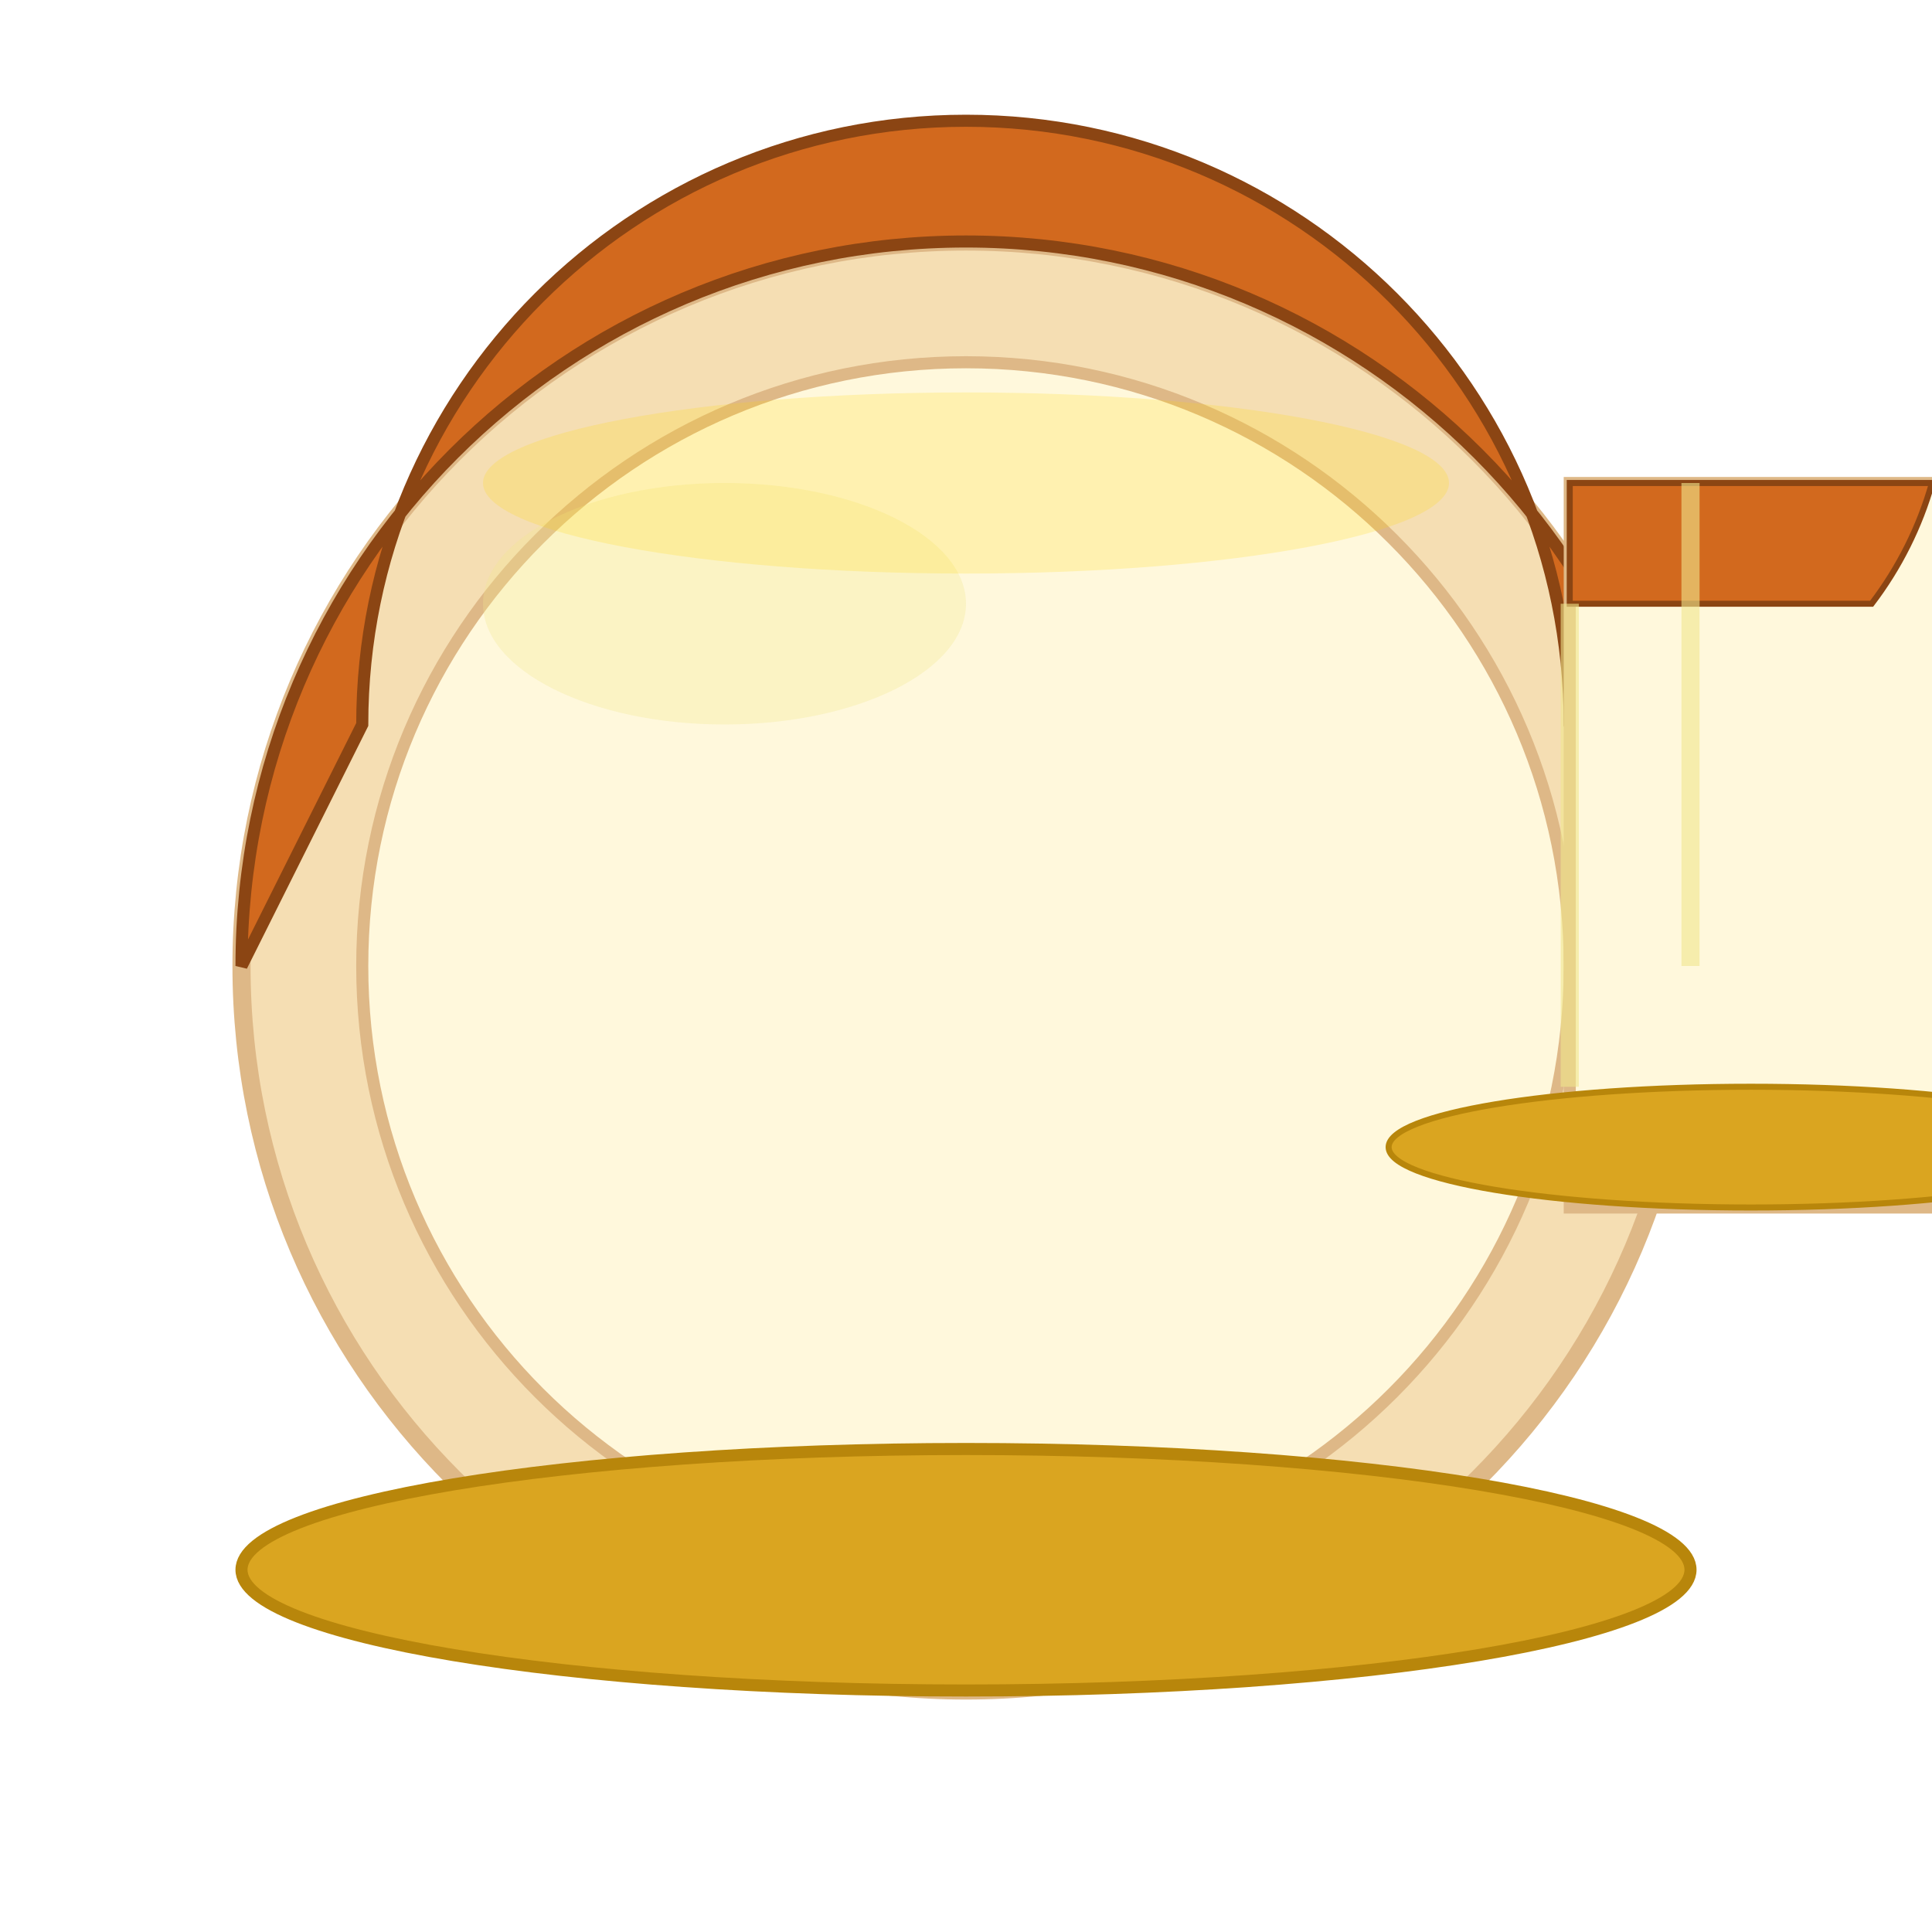
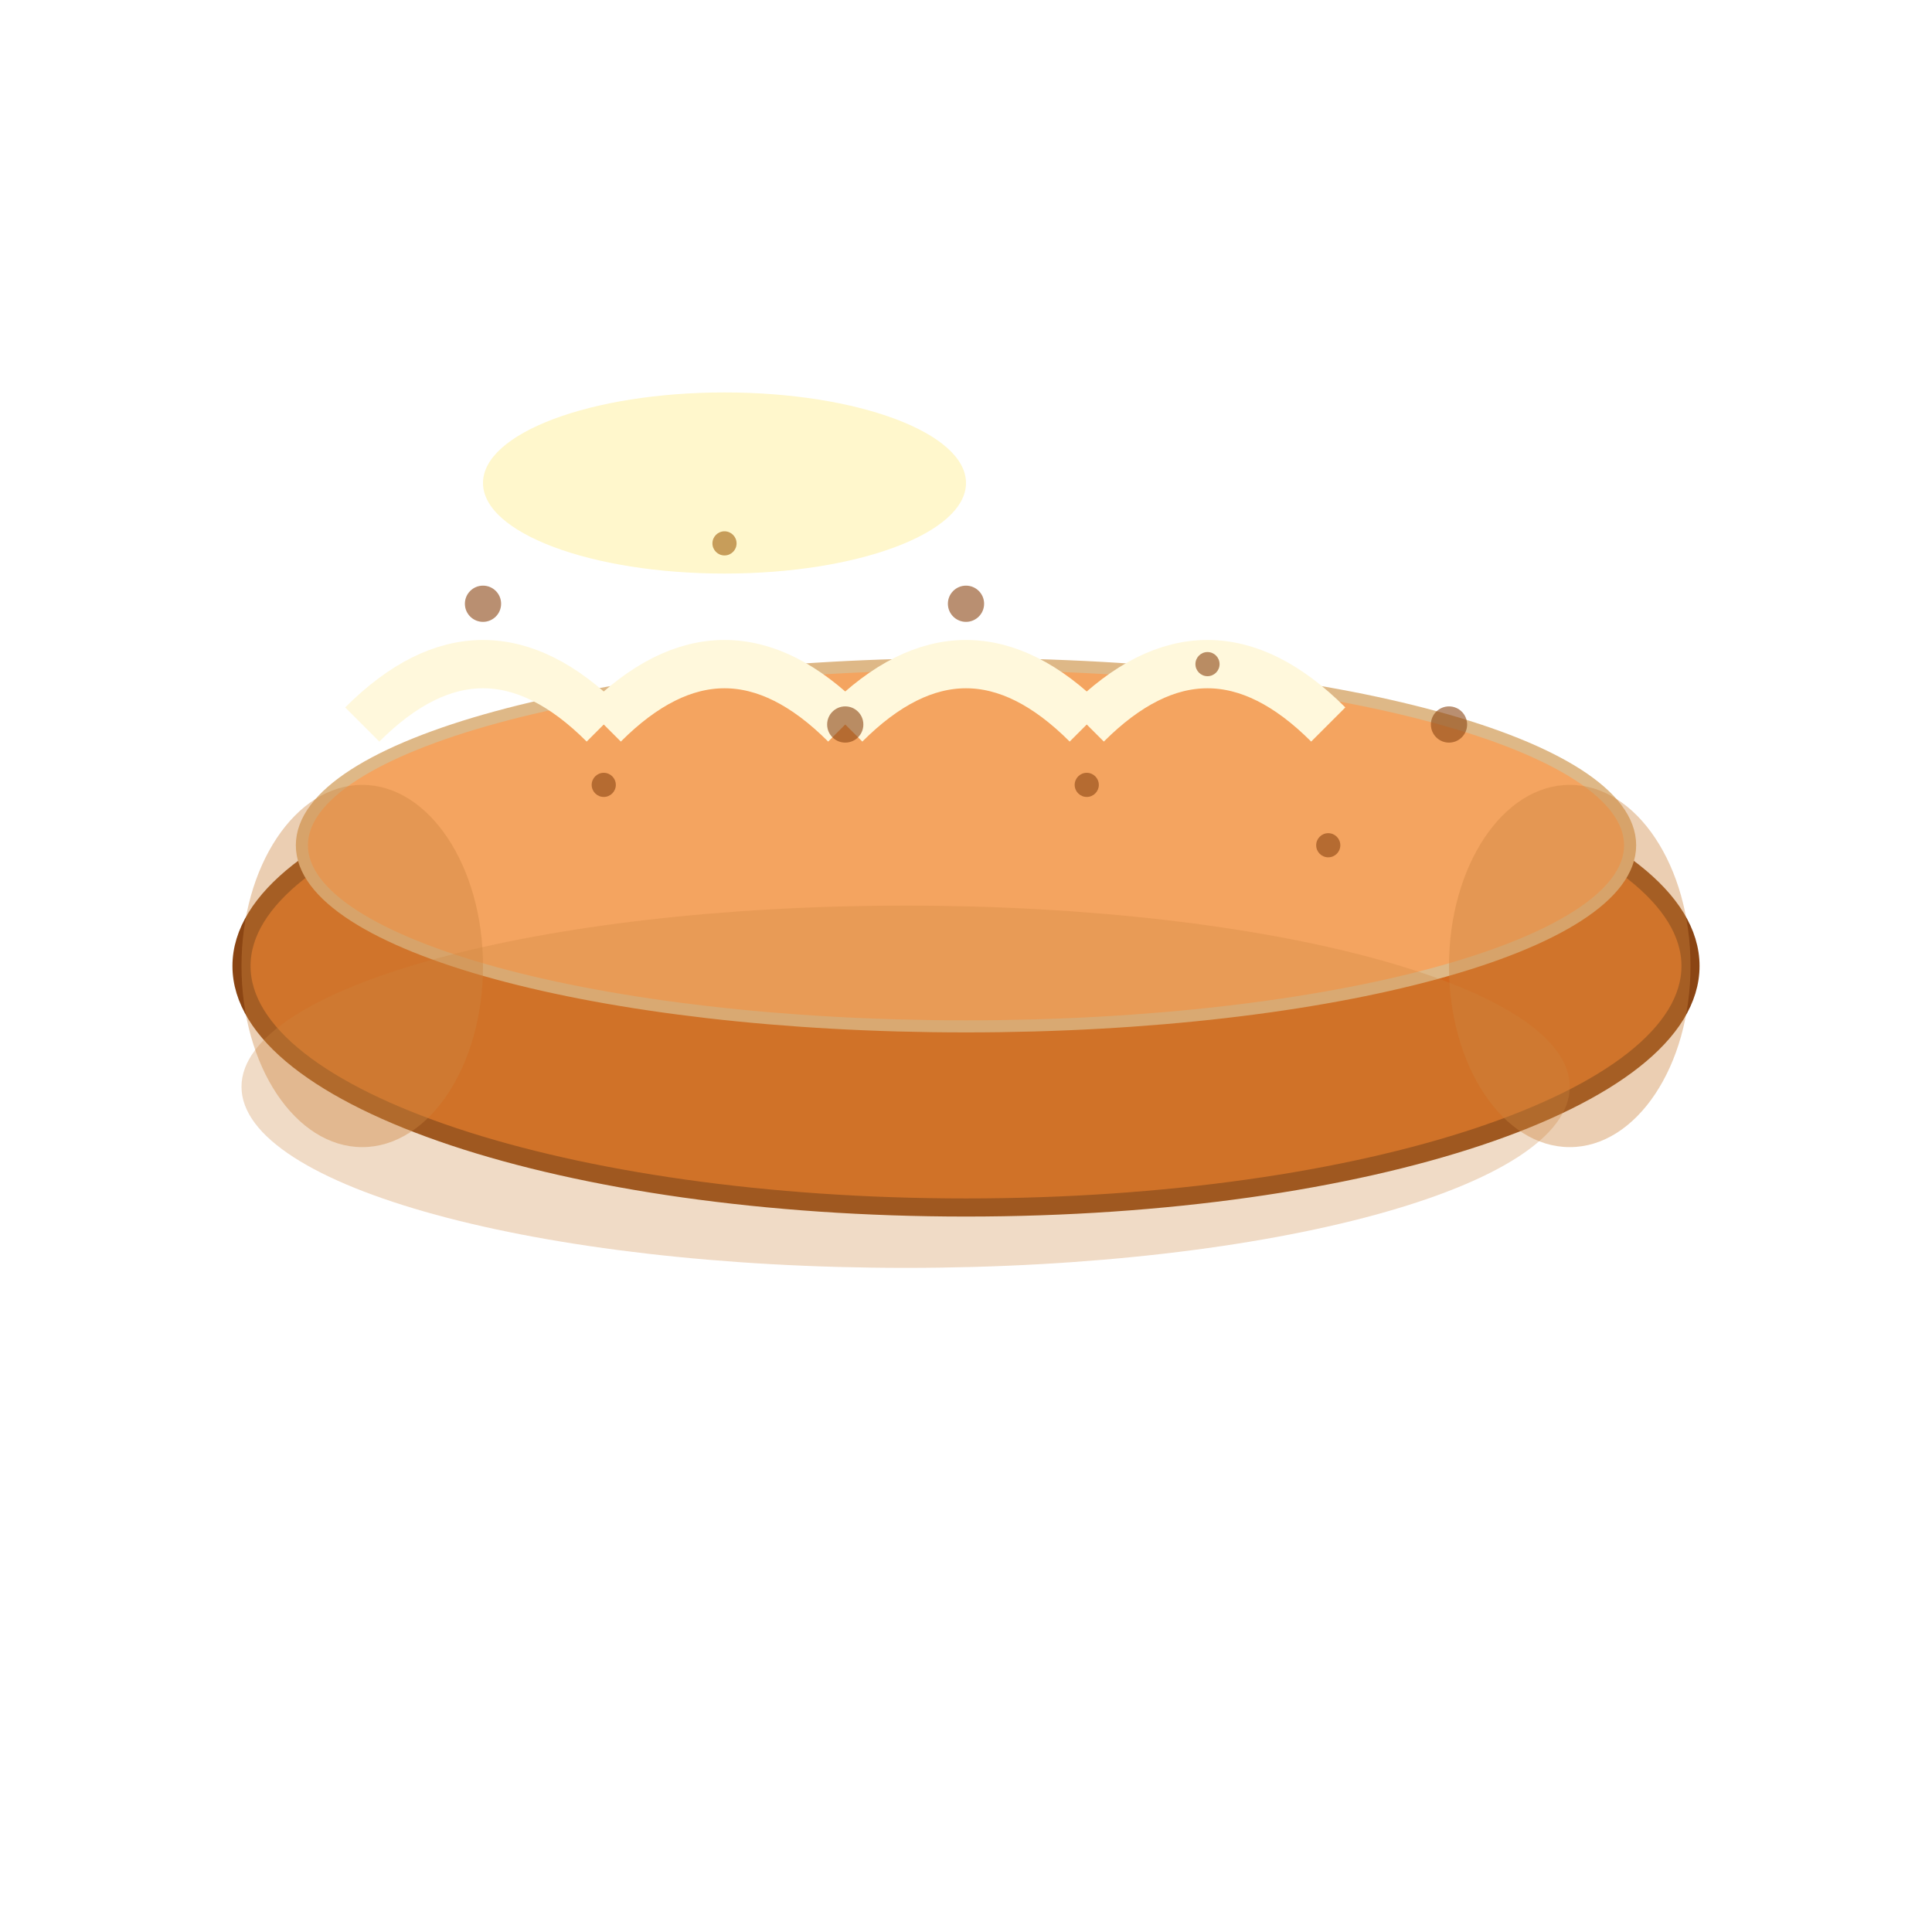
<svg xmlns="http://www.w3.org/2000/svg" width="32" height="32" viewBox="0 0 32 32">
-   <circle cx="16" cy="16" r="12" fill="#F5DEB3" stroke="#DEB887" stroke-width="0.3" />
-   <path d="M 4 16 A 12 12 0 0 1 28 16 L 26 12 A 10 10 0 0 0 6 12 Z" fill="#D2691E" stroke="#8B4513" stroke-width="0.2" />
-   <circle cx="16" cy="16" r="10" fill="#FFF8DC" stroke="#DEB887" stroke-width="0.2" />
-   <ellipse cx="16" cy="26" rx="12" ry="2" fill="#DAA520" stroke="#B8860B" stroke-width="0.2" />
-   <g transform="translate(26, 8)">
-     <path d="M 0 0 L 6 0 A 6 6 0 0 1 6 12 L 0 12 Z" fill="#FFF8DC" stroke="#DEB887" stroke-width="0.2" />
-     <path d="M 0 0 L 6 0 A 6 6 0 0 1 5 2 L 0 2 Z" fill="#D2691E" stroke="#8B4513" stroke-width="0.1" />
-     <ellipse cx="3" cy="11" rx="6" ry="1" fill="#DAA520" stroke="#B8860B" stroke-width="0.1" />
-     <path d="M 0 2 L 0 10" stroke="#F0E68C" stroke-width="0.3" opacity="0.6" />
-   </g>
-   <ellipse cx="12" cy="10" rx="4" ry="2" fill="#F0E68C" opacity="0.3" />
-   <path d="M 28 16 L 28 8" stroke="#F0E68C" stroke-width="0.3" opacity="0.6" />
-   <ellipse cx="16" cy="8" rx="8" ry="1.5" fill="#FFD700" opacity="0.2" />
+   <ellipse cx="16" cy="16" rx="12" ry="4" fill="#D2691E" stroke="#8B4513" stroke-width="0.3" />
+   <ellipse cx="16" cy="14" rx="11" ry="3" fill="#F4A460" stroke="#DEB887" stroke-width="0.2" />
+   <path d="M 6 12 Q 8 10 10 12" stroke="#FFF8DC" stroke-width="0.8" fill="none" />
+   <path d="M 10 12 Q 12 10 14 12" stroke="#FFF8DC" stroke-width="0.8" fill="none" />
+   <path d="M 14 12 Q 16 10 18 12" stroke="#FFF8DC" stroke-width="0.8" fill="none" />
+   <path d="M 18 12 Q 20 10 22 12" stroke="#FFF8DC" stroke-width="0.8" fill="none" />
+   <ellipse cx="15" cy="18" rx="11" ry="3" fill="#CD853F" opacity="0.3" />
+   <circle cx="8" cy="10" r="0.3" fill="#8B4513" opacity="0.6" />
+   <circle cx="12" cy="9" r="0.2" fill="#8B4513" opacity="0.6" />
+   <circle cx="16" cy="10" r="0.3" fill="#8B4513" opacity="0.6" />
+   <circle cx="20" cy="11" r="0.2" fill="#8B4513" opacity="0.6" />
+   <circle cx="24" cy="12" r="0.3" fill="#8B4513" opacity="0.6" />
+   <circle cx="10" cy="13" r="0.2" fill="#8B4513" opacity="0.6" />
+   <circle cx="14" cy="12" r="0.3" fill="#8B4513" opacity="0.6" />
+   <circle cx="18" cy="13" r="0.2" fill="#8B4513" opacity="0.6" />
+   <circle cx="22" cy="14" r="0.2" fill="#8B4513" opacity="0.6" />
+   <ellipse cx="6" cy="16" rx="2" ry="3" fill="#CD853F" opacity="0.4" />
+   <ellipse cx="26" cy="16" rx="2" ry="3" fill="#CD853F" opacity="0.4" />
+   <ellipse cx="12" cy="8" rx="4" ry="1.5" fill="#FFD700" opacity="0.2" />
</svg>
